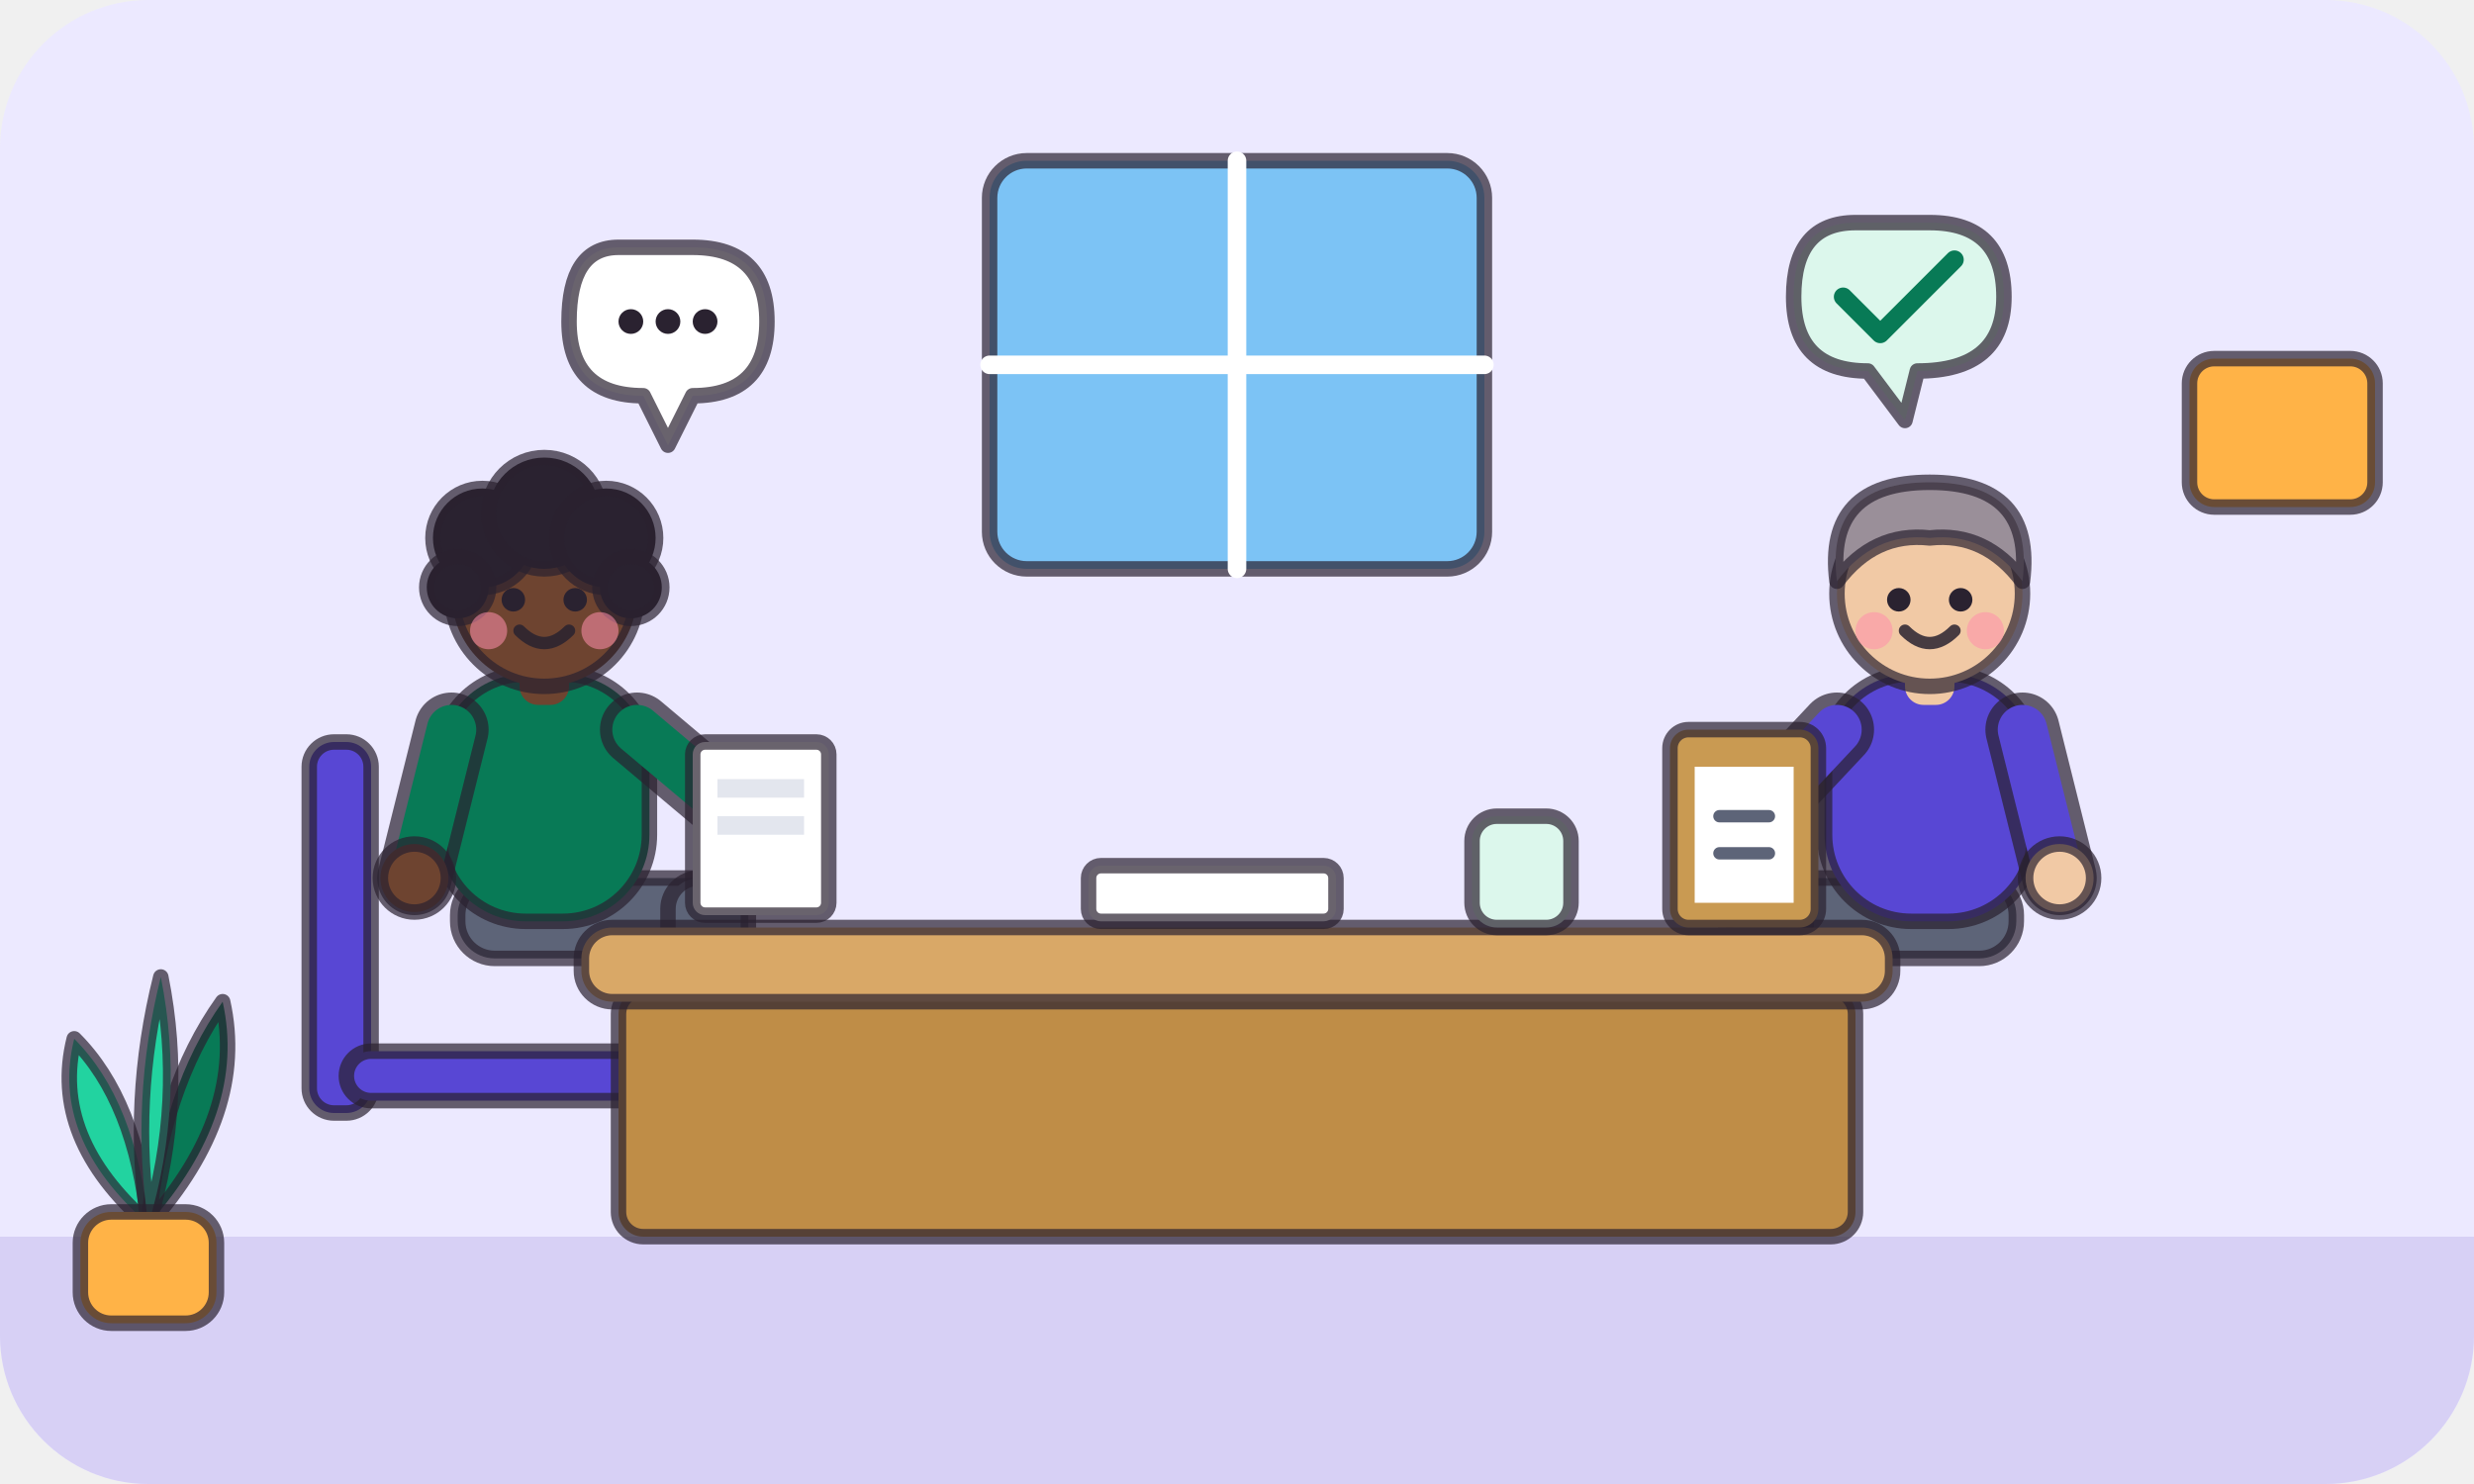
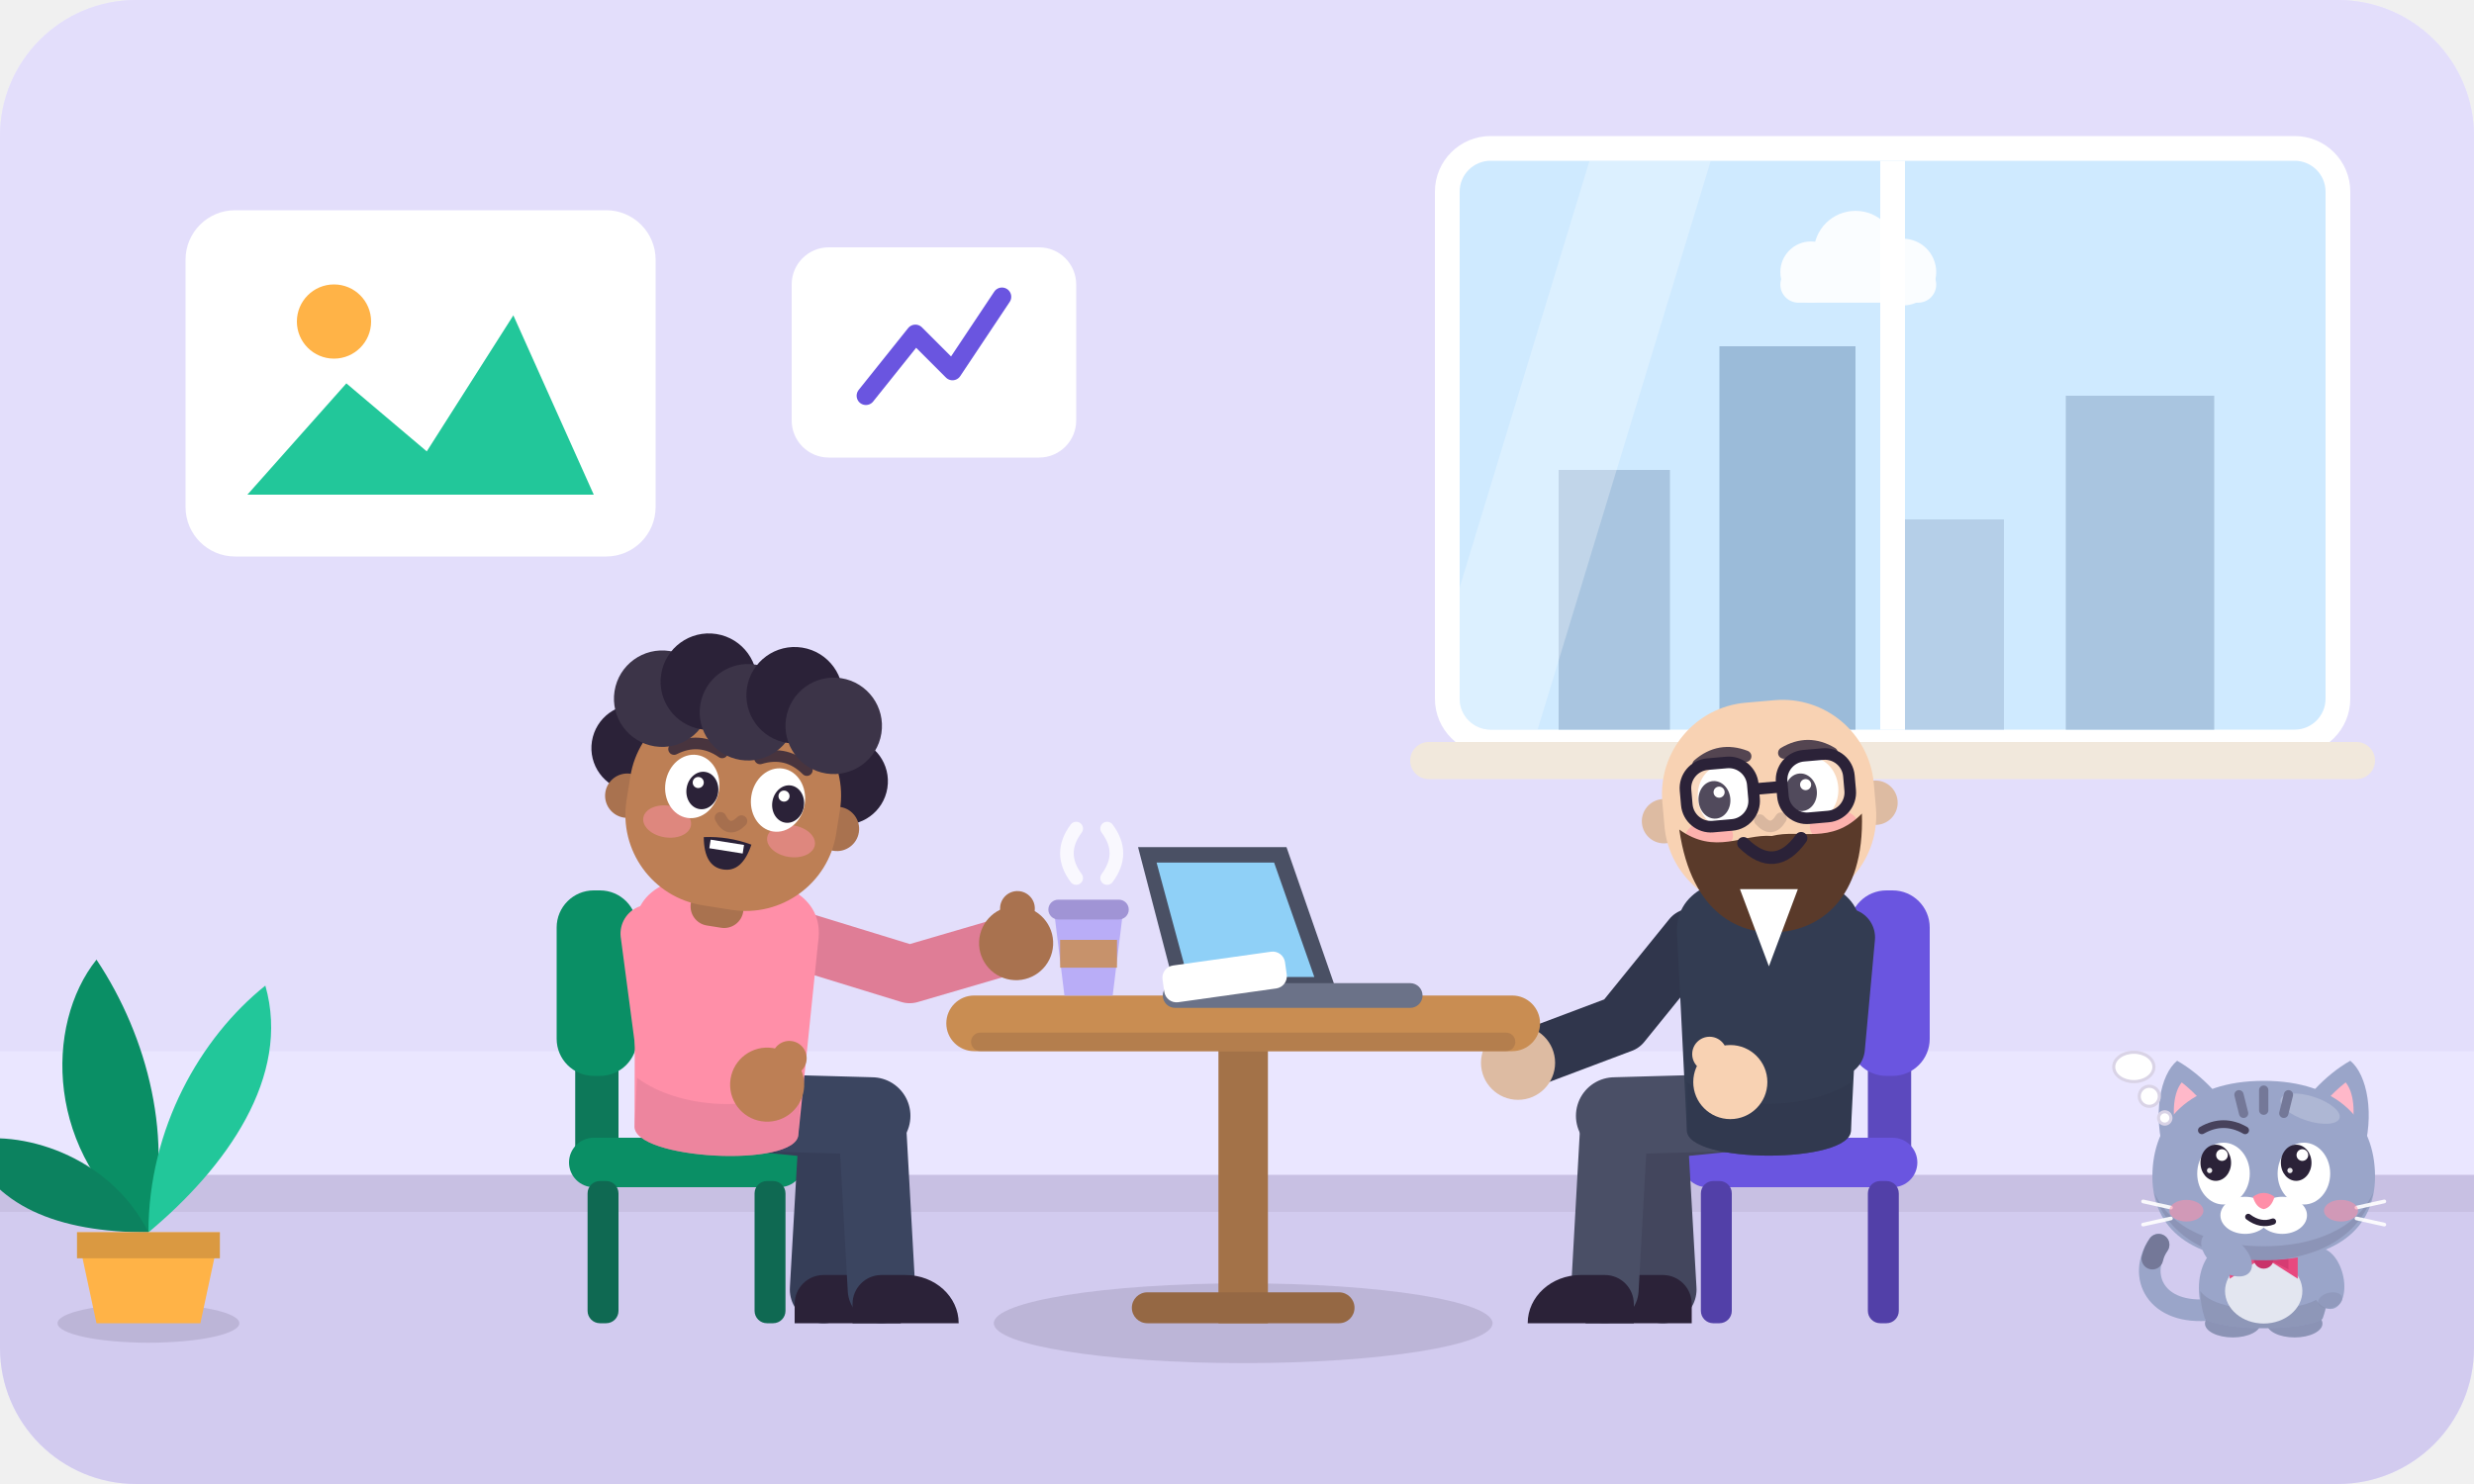
- <svg xmlns="http://www.w3.org/2000/svg" viewBox="0 0 400 240" role="img">
+ <svg xmlns="http://www.w3.org/2000/svg" viewBox="0 0 400 240">
+   <style>.blink{animation:blink 4.6s infinite;transform-box:fill-box;transform-origin:center}.wave{animation:wave 1.1s ease-in-out infinite alternate}.bob{animation:bob 3.4s ease-in-out infinite}.nod{animation:nod 5.2s ease-in-out infinite;transform-box:fill-box;transform-origin:50% 90%}.sway{animation:sway 5s ease-in-out infinite alternate;transform-box:fill-box;transform-origin:50% 100%}.float{animation:float 3.2s ease-in-out infinite}.steam{animation:steam 2.6s ease-out infinite}.fall{animation:fall 7s linear infinite}.spin{animation:spin 26s linear infinite;transform-box:fill-box;transform-origin:center}.twinkle{animation:twinkle 1.8s ease-in-out infinite;transform-box:fill-box;transform-origin:center}.drive{animation:drive 6s ease-in-out infinite alternate}.drip{animation:drip 1.5s ease-in infinite}.mascot-blink{animation:blink 4.2s infinite;transform-box:fill-box;transform-origin:center}.mascot-tail{animation:wag 1.4s ease-in-out infinite}.mascot-ears{animation:ears 5.5s ease-in-out infinite;transform-box:fill-box;transform-origin:50% 100%}.mascot-wave-l{animation:wave 0.7s ease-in-out infinite alternate}.mascot-twinkle{animation:twinkle 1.3s ease-in-out infinite;transform-box:fill-box;transform-origin:center}.d1{animation-delay:.6s}.d2{animation-delay:1.3s}.d3{animation-delay:2.1s}@keyframes blink{0%,93%,100%{transform:scaleY(1)}96%{transform:scaleY(.08)}}@keyframes wave{from{transform:rotate(-9deg)}to{transform:rotate(12deg)}}@keyframes bob{0%,100%{transform:translateY(0)}50%{transform:translateY(-1.6px)}}@keyframes nod{0%,84%,100%{transform:rotate(0)}90%{transform:rotate(-4deg)}95%{transform:rotate(3deg)}}@keyframes sway{from{transform:rotate(-1.6deg)}to{transform:rotate(1.6deg)}}@keyframes float{0%,100%{transform:translateY(0)}50%{transform:translateY(-5px)}}@keyframes steam{0%{transform:translateY(4px);opacity:0}30%{opacity:.8}100%{transform:translateY(-12px);opacity:0}}@keyframes fall{from{transform:translateY(-40px)}to{transform:translateY(250px)}}@keyframes spin{to{transform:rotate(360deg)}}@keyframes twinkle{0%,100%{opacity:.35;transform:scale(.7)}50%{opacity:1;transform:scale(1.15)}}@keyframes drip{0%{transform:translateY(-3px);opacity:0}25%{opacity:1}100%{transform:translateY(13px);opacity:0}}@keyframes drive{from{transform:translateX(-4px)}to{transform:translateX(4px)}}@keyframes wag{0%,100%{transform:rotate(0)}50%{transform:rotate(-9deg)}}@keyframes ears{0%,88%,100%{transform:rotate(0)}92%{transform:rotate(-4deg)}96%{transform:rotate(3deg)}}@media (prefers-reduced-motion:reduce){*{animation:none!important}}</style>
  <defs>
-     <clipPath id="k">
-       <rect width="400" height="240" rx="24" />
+     <clipPath id="c">
+       <rect width="400" height="240" rx="22" />
    </clipPath>
  </defs>
-   <rect width="400" height="240" rx="24" fill="#ece9ff" />
-   <g clip-path="url(#k)">
-     <g stroke="#2a2230" stroke-opacity=".7" stroke-width="2.5" stroke-linejoin="round" stroke-linecap="round">
-       <rect x="0" y="200" width="400" height="40" rx="0" fill="#d7d0f5" stroke="none" />
-       <rect x="160" y="26" width="80" height="66" rx="6" fill="#7cc3f5" />
-       <path d="M200 26V92M160 59H240" fill="none" stroke="#ffffff" stroke-width="3" stroke-opacity="1" />
-       <path d="M24 198Q8 184 12 168Q22 178 24 198" fill="#22d3a0" />
-       <path d="M24 198Q40 180 36 162Q26 176 24 198" fill="#087a56" />
-       <path d="M24 198Q21 178 26 158Q30 178 24 198" fill="#22d3a0" />
-       <rect x="13" y="196" width="22" height="18" rx="5" fill="#ffb347" />
-       <rect x="354" y="58" width="30" height="24" rx="4" fill="#ffb347" />
-       <rect x="50" y="120" width="10" height="60" rx="4" fill="#5847d4" />
-       <rect x="56" y="170" width="50" height="8" rx="4" fill="#5847d4" />
-       <rect x="74" y="142" width="44" height="13" rx="6" fill="#5d6478" />
-       <rect x="108" y="142" width="13" height="36" rx="5" fill="#5d6478" />
-       <ellipse cx="118" cy="180" rx="10" ry="5" fill="#2a2230" />
-       <rect x="71" y="109" width="34" height="40" rx="14" fill="#087a56" />
-       <path d="M73 118L67 142" fill="none" stroke="#2a2230" stroke-width="12" stroke-opacity="0.7" />
-       <path d="M73 118L67 142" fill="none" stroke="#087a56" stroke-width="8" stroke-opacity="1" />
-       <circle cx="67" cy="142" r="5.5" fill="#6e4430" />
-       <path d="M103 118L122 134" fill="none" stroke="#2a2230" stroke-width="12" stroke-opacity="0.7" />
-       <path d="M103 118L122 134" fill="none" stroke="#087a56" stroke-width="8" stroke-opacity="1" />
-       <circle cx="122" cy="134" r="5.5" fill="#6e4430" />
-       <rect x="84" y="106" width="8" height="8" rx="3" fill="#6e4430" stroke="none" />
-       <circle cx="88" cy="96" r="15" fill="#6e4430" />
-       <circle cx="78" cy="87" r="8" fill="#2a2230" />
-       <circle cx="88" cy="83" r="9" fill="#2a2230" />
-       <circle cx="98" cy="87" r="8" fill="#2a2230" />
-       <circle cx="74" cy="95" r="5" fill="#2a2230" />
-       <circle cx="102" cy="95" r="5" fill="#2a2230" />
-       <circle cx="79" cy="102" r="3" fill="#ff8fab" stroke="none" fill-opacity=".55" />
-       <circle cx="97" cy="102" r="3" fill="#ff8fab" stroke="none" fill-opacity=".55" />
-       <circle cx="83" cy="97" r="1.9" fill="#2a2230" stroke="none" />
-       <circle cx="93" cy="97" r="1.9" fill="#2a2230" stroke="none" />
-       <path d="M84 102Q88 106 92 102" fill="none" stroke="#2a2230" stroke-width="2" stroke-opacity="0.85" />
-       <rect x="112" y="120" width="22" height="28" rx="2" fill="#ffffff" />
-       <rect x="116" y="126" width="14" height="3" rx="0" fill="#e3e6ee" stroke="none" />
-       <rect x="116" y="132" width="14" height="3" rx="0" fill="#e3e6ee" stroke="none" />
-       <g transform="translate(624 0) scale(-1 1)">
-         <rect x="50" y="120" width="10" height="60" rx="4" fill="#5847d4" />
-         <rect x="56" y="170" width="50" height="8" rx="4" fill="#5847d4" />
-         <rect x="298" y="142" width="44" height="13" rx="6" fill="#5d6478" />
-         <rect x="332" y="142" width="13" height="36" rx="5" fill="#5d6478" />
-         <ellipse cx="342" cy="180" rx="10" ry="5" fill="#2a2230" />
-         <rect x="295" y="109" width="34" height="40" rx="14" fill="#5847d4" />
-         <path d="M297 118L291 142" fill="none" stroke="#2a2230" stroke-width="12" stroke-opacity="0.7" />
-         <path d="M297 118L291 142" fill="none" stroke="#5847d4" stroke-width="8" stroke-opacity="1" />
-         <circle cx="291" cy="142" r="5.5" fill="#f1c9a5" />
-         <path d="M327 118L342 134" fill="none" stroke="#2a2230" stroke-width="12" stroke-opacity="0.7" />
-         <path d="M327 118L342 134" fill="none" stroke="#5847d4" stroke-width="8" stroke-opacity="1" />
-         <circle cx="342" cy="134" r="5.5" fill="#f1c9a5" />
-         <rect x="308" y="106" width="8" height="8" rx="3" fill="#f1c9a5" stroke="none" />
-         <circle cx="312" cy="96" r="15" fill="#f1c9a5" />
-         <path d="M297 94Q295 78 312 78Q329 78 327 94Q321 86 312 87Q303 86 297 94Z" fill="#9a8f99" />
-         <circle cx="303" cy="102" r="3" fill="#ff8fab" stroke="none" fill-opacity=".55" />
-         <circle cx="321" cy="102" r="3" fill="#ff8fab" stroke="none" fill-opacity=".55" />
-         <circle cx="307" cy="97" r="1.9" fill="#2a2230" stroke="none" />
-         <circle cx="317" cy="97" r="1.9" fill="#2a2230" stroke="none" />
-         <path d="M308 102Q312 106 316 102" fill="none" stroke="#2a2230" stroke-width="2" stroke-opacity="0.85" />
-       </g>
-       <rect x="100" y="160" width="200" height="40" rx="4" fill="#bf8d47" />
-       <rect x="94" y="150" width="212" height="12" rx="5" fill="#d9a867" />
-       <rect x="176" y="140" width="40" height="9" rx="2" fill="#ffffff" />
-       <rect x="238" y="132" width="16" height="18" rx="4" fill="#dcf7ec" />
-       <rect x="270" y="118" width="24" height="32" rx="3" fill="#c99a52" />
-       <rect x="274" y="124" width="16" height="22" rx="0" fill="#ffffff" stroke="none" />
-       <path d="M278 132H286M278 138H286" fill="none" stroke="#5d6478" stroke-width="2" stroke-opacity="1" />
-       <path d="M100 40Q92 40 92 52Q92 64 104 64L108 72L112 64Q124 64 124 52Q124 40 112 40Z" fill="#ffffff" />
-       <circle cx="102" cy="52" r="2" fill="#2a2230" stroke="none" />
-       <circle cx="108" cy="52" r="2" fill="#2a2230" stroke="none" />
-       <circle cx="114" cy="52" r="2" fill="#2a2230" stroke="none" />
-       <path d="M300 36Q290 36 290 48Q290 60 302 60L308 68L310 60Q324 60 324 48Q324 36 312 36Z" fill="#dcf7ec" />
-       <path d="M298 48L304 54L316 42" fill="none" stroke="#087a56" stroke-width="3" stroke-opacity="1" />
+   <g clip-path="url(#c)">
+     <rect width="400" height="240" fill="#eae6ff" />
+     <rect width="400" height="170" fill="#e3defb" />
+     <rect x="232" y="22" width="148" height="100" rx="9" fill="#fff" />
+     <clipPath id="w23626">
+       <rect x="236" y="26" width="140" height="92" rx="5" />
+     </clipPath>
+     <g clip-path="url(#w23626)">
+       <rect x="236" y="26" width="140" height="92" fill="#cfeaff" />
+       <rect x="252" y="76" width="18" height="42" fill="#a9c5e0" />
+       <rect x="278" y="56" width="22" height="62" fill="#9bbbd9" />
+       <rect x="308" y="84" width="16" height="34" fill="#b5cfe8" />
+       <rect x="334" y="64" width="24" height="54" fill="#a9c5e0" />
+       <g class="float">
+         <g transform="translate(300 44) scale(0.45)" fill="#fff" opacity=".9">
+           <circle cx="-16" cy="0" r="11" />
+           <circle cx="0" cy="-7" r="15" />
+           <circle cx="17" cy="0" r="12" />
+           <rect x="-27" y="-2" width="56" height="13" rx="6.500" />
+         </g>
+       </g>
+       <path d="M257 26l-28 92h19.6l28 -92z" fill="#fff" opacity=".28" />
+     </g>
+     <rect x="304" y="26" width="4" height="92" fill="#fff" />
+     <rect x="228" y="120" width="156" height="6" rx="3" fill="#f1e8dc" />
+     <rect x="30" y="34" width="76" height="56" rx="8" fill="#fff" />
+     <path d="M40 80l16 -18 13 11 14 -22 13 29z" fill="#22c79a" />
+     <circle cx="54" cy="52" r="6" fill="#ffb347" />
+     <rect x="128" y="40" width="46" height="34" rx="6" fill="#fff" />
+     <path class="twinkle" d="M140 64l8 -10 6 6 8 -12" fill="none" stroke="#6a55e0" stroke-width="3" stroke-linecap="round" stroke-linejoin="round" />
+     <rect y="190" width="400" height="50" fill="#d2cbef" />
+     <rect y="190" width="400" height="6" fill="#1a1024" opacity=".06" />
+     <g transform="translate(24 214) scale(1.05)">
+       <ellipse cx="0" cy="0" rx="14" ry="3" fill="#1a1024" opacity="0.12" />
+       <g class="sway">
+         <path d="M0 -14C-16 -26 -16 -46 -8 -56C0 -44 4 -28 0 -14Z" fill="#0a8f65" />
+         <path d="M0 -14C12 -24 22 -38 18 -52C8 -44 0 -30 0 -14Z" fill="#22c79a" />
+         <path d="M0 -14C-6 -26 -20 -30 -28 -28C-24 -18 -14 -14 0 -14Z" fill="#0c825f" />
+       </g>
+       <path d="M-11 -14h22l-3 14h-16z" fill="#ffb347" />
+       <path d="M-11 -14h22v4h-22z" fill="#da9941" />
+     </g>
+     <g transform="translate(110 214) scale(1 1)">
+       <rect x="-17" y="-66" width="7" height="42" rx="3.5" fill="#0d7859" />
+       <rect x="-20" y="-70" width="13" height="30" rx="6" fill="#0a8f65" />
+       <rect x="-18" y="-30" width="38" height="8" rx="4" fill="#0a8f65" />
+       <rect x="-15" y="-23" width="5" height="23" rx="2" fill="#0f6952" />
+       <rect x="12" y="-23" width="5" height="23" rx="2" fill="#0f6952" />
+     </g>
+     <g transform="translate(292 214) scale(-1 1)">
+       <rect x="-17" y="-66" width="7" height="42" rx="3.5" fill="#5c49be" />
+       <rect x="-20" y="-70" width="13" height="30" rx="6" fill="#6a55e0" />
+       <rect x="-18" y="-30" width="38" height="8" rx="4" fill="#6a55e0" />
+       <rect x="-15" y="-23" width="5" height="23" rx="2" fill="#5240a8" />
+       <rect x="12" y="-23" width="5" height="23" rx="2" fill="#5240a8" />
+     </g>
+     <g transform="translate(116 214) scale(0.78 0.78)">
+       <g class="bob">
+         <path d="M4 -44L24 -42" fill="none" stroke="#363e58" stroke-width="16" stroke-linecap="round" stroke-linejoin="round" />
+         <path d="M24 -42L22 -7" fill="none" stroke="#363e58" stroke-width="14" stroke-linecap="round" stroke-linejoin="round" />
+         <path transform="translate(25 0) scale(1 1)" d="M-9 0v-4a6 6 0 0 1 6 -6h5a11 10 0 0 1 11 10z" fill="#2b2238" />
+         <path d="M-4 -44L32 -43" fill="none" stroke="#3b4560" stroke-width="16" stroke-linecap="round" stroke-linejoin="round" />
+         <path d="M32 -43L34 -7" fill="none" stroke="#3b4560" stroke-width="14" stroke-linecap="round" stroke-linejoin="round" />
+         <path transform="translate(37 0) scale(1 1)" d="M-9 0v-4a6 6 0 0 1 6 -6h5a11 10 0 0 1 11 10z" fill="#2b2238" />
+         <g transform="rotate(3 0 -44)">
+           <g class="wave" style="transform-origin:16px -80px">
+             <path d="M16 -80L38.3 -74.4L60 -82" fill="none" stroke="#df7d96" stroke-width="12" stroke-linecap="round" stroke-linejoin="round" />
+             <circle cx="60" cy="-82" r="7.68" fill="#a9724f" />
+             <circle cx="59.9" cy="-89.2" r="3.6" fill="#a9724f" />
+           </g>
+           <path d="M-19 -80C-20 -90 -10 -93 0 -93C10 -93 20 -90 19 -80L17 -40C17 -33 -17 -33 -17 -40Z" fill="#ff8fa8" />
+           <path d="M-17 -50C-8 -44 8 -44 17 -50L17 -40C17 -33 -17 -33 -17 -40Z" fill="#df7d96" opacity=".55" />
+           <g transform="translate(0 -108) rotate(6)">
+             <g class="nod">
+               <circle cx="-22" cy="-8" r="9" fill="#2b2238" />
+               <circle cx="22" cy="-8" r="9" fill="#2b2238" />
+               <rect x="-5.5" y="14" width="11" height="12" rx="4" fill="#a9724f" />
+               <circle cx="-22" cy="2" r="4.6" fill="#a9724f" />
+               <circle cx="22" cy="2" r="4.6" fill="#a9724f" />
+               <rect x="-22" y="-21" width="44" height="43" rx="19" fill="#bd7f55" />
+               <ellipse cx="-13" cy="6" rx="5" ry="3.3" fill="#ff8fa8" opacity=".5" />
+               <ellipse cx="13" cy="6" rx="5" ry="3.3" fill="#ff8fa8" opacity=".5" />
+               <ellipse cx="-9" cy="-2" rx="5.6" ry="6.6" fill="#fff" />
+               <g class="blink">
+                 <ellipse cx="-6.8" cy="-1.5" rx="3.3" ry="3.9" fill="#2b2238" />
+                 <circle cx="-7.9" cy="-3" r="1.15" fill="#fff" />
+               </g>
+               <ellipse cx="9" cy="-2" rx="5.6" ry="6.6" fill="#fff" />
+               <g class="blink">
+                 <ellipse cx="11.2" cy="-1.5" rx="3.3" ry="3.9" fill="#2b2238" />
+                 <circle cx="10.1" cy="-3" r="1.15" fill="#fff" />
+               </g>
+               <path d="M-14 -9.5Q-9 -12.5 -4 -9.5" fill="none" stroke="#2b2238" stroke-width="2.4" stroke-linecap="round" opacity=".8" transform="rotate(-5 -9 -10)" />
+               <path d="M4 -9.5Q9 -12.5 14 -9.5" fill="none" stroke="#2b2238" stroke-width="2.4" stroke-linecap="round" opacity=".8" transform="rotate(5 9 -10)" />
+               <path d="M-2.2 3.5Q0 6.5 2.2 3.5" fill="none" stroke="#a66f4e" stroke-width="2.4" stroke-linecap="round" />
+               <path d="M-5 8Q0 7 5 8Q4 14 0 14Q-4 14 -5 8Z" fill="#2b2238" />
+               <path d="M-3.5 8.3h7v1.8h-7z" fill="#fff" />
+               <circle cx="-18" cy="-19" r="10" fill="#3c3448" />
+               <circle cx="-9" cy="-24" r="10" fill="#2b2238" />
+               <circle cx="0" cy="-19" r="10" fill="#3c3448" />
+               <circle cx="9" cy="-24" r="10" fill="#2b2238" />
+               <circle cx="18" cy="-19" r="10" fill="#3c3448" />
+             </g>
+           </g>
+           <path d="M-16 -80L-11.8 -57.4L10 -50" fill="none" stroke="#ff8fa8" stroke-width="12" stroke-linecap="round" stroke-linejoin="round" />
+           <circle cx="10" cy="-50" r="7.68" fill="#bd7f55" />
+           <circle cx="14.3" cy="-55.7" r="3.6" fill="#bd7f55" />
+         </g>
+       </g>
+     </g>
+     <g transform="translate(286 214) scale(-0.78 0.78)">
+       <g class="bob">
+         <path d="M4 -44L24 -42" fill="none" stroke="#43465d" stroke-width="16" stroke-linecap="round" stroke-linejoin="round" />
+         <path d="M24 -42L22 -7" fill="none" stroke="#43465d" stroke-width="14" stroke-linecap="round" stroke-linejoin="round" />
+         <path transform="translate(25 0) scale(1 1)" d="M-9 0v-4a6 6 0 0 1 6 -6h5a11 10 0 0 1 11 10z" fill="#2b2238" />
+         <path d="M-4 -44L32 -43" fill="none" stroke="#4a4f66" stroke-width="16" stroke-linecap="round" stroke-linejoin="round" />
+         <path d="M32 -43L34 -7" fill="none" stroke="#4a4f66" stroke-width="14" stroke-linecap="round" stroke-linejoin="round" />
+         <path transform="translate(37 0) scale(1 1)" d="M-9 0v-4a6 6 0 0 1 6 -6h5a11 10 0 0 1 11 10z" fill="#2b2238" />
+         <g transform="rotate(0 0 -44)">
+           <path d="M16 -80L30.5 -62.1L52 -54" fill="none" stroke="#30364c" stroke-width="12" stroke-linecap="round" stroke-linejoin="round" />
+           <circle cx="52" cy="-54" r="7.68" fill="#ddbba2" />
+           <circle cx="56.5" cy="-59.6" r="3.6" fill="#ddbba2" />
+           <path d="M-19 -80C-20 -90 -10 -93 0 -93C10 -93 20 -90 19 -80L17 -40C17 -33 -17 -33 -17 -40Z" fill="#333c52" />
+           <path d="M-17 -50C-8 -44 8 -44 17 -50L17 -40C17 -33 -17 -33 -17 -40Z" fill="#30364c" opacity=".55" />
+           <g transform="translate(0 -108) rotate(5)">
+             <g class="nod">
+               <rect x="-5.5" y="14" width="11" height="12" rx="4" fill="#ddbba2" />
+               <circle cx="-22" cy="2" r="4.6" fill="#ddbba2" />
+               <circle cx="22" cy="2" r="4.6" fill="#ddbba2" />
+               <rect x="-22" y="-21" width="44" height="43" rx="19" fill="#f8d2b3" />
+               <ellipse cx="-13" cy="6" rx="5" ry="3.3" fill="#ff8fa8" opacity=".5" />
+               <ellipse cx="13" cy="6" rx="5" ry="3.3" fill="#ff8fa8" opacity=".5" />
+               <ellipse cx="-9" cy="-2" rx="5.6" ry="6.6" fill="#fff" />
+               <g class="blink">
+                 <ellipse cx="-6.8" cy="-1.5" rx="3.3" ry="3.9" fill="#2b2238" />
+                 <circle cx="-7.9" cy="-3" r="1.15" fill="#fff" />
+               </g>
+               <ellipse cx="9" cy="-2" rx="5.6" ry="6.6" fill="#fff" />
+               <g class="blink">
+                 <ellipse cx="11.2" cy="-1.5" rx="3.3" ry="3.9" fill="#2b2238" />
+                 <circle cx="10.1" cy="-3" r="1.15" fill="#fff" />
+               </g>
+               <path d="M-14 -9.5Q-9 -12.5 -4 -9.5" fill="none" stroke="#2b2238" stroke-width="2.4" stroke-linecap="round" opacity=".8" transform="rotate(-5 -9 -10)" />
+               <path d="M4 -9.5Q9 -12.5 14 -9.5" fill="none" stroke="#2b2238" stroke-width="2.4" stroke-linecap="round" opacity=".8" transform="rotate(5 9 -10)" />
+               <path d="M-2.2 3.5Q0 6.5 2.2 3.5" fill="none" stroke="#d9b79f" stroke-width="2.4" stroke-linecap="round" />
+               <path d="M-19 4C-18 22 -8 27 0 27C8 27 18 22 19 4C12 10 6 6 0 7C-6 6 -12 10 -19 4Z" fill="#5a3a2a" />
+               <path d="M-6 8Q0 15 6 8" fill="none" stroke="#2b2238" stroke-width="2.6" stroke-linecap="round" />
+               <g fill="#fff" fill-opacity=".18" stroke="#2b2238" stroke-width="2.4">
+                 <rect x="-17" y="-9" width="14" height="13" rx="5" />
+                 <rect x="3" y="-9" width="14" height="13" rx="5" />
+               </g>
+               <path d="M-3 -3h6" stroke="#2b2238" stroke-width="2.4" />
+             </g>
+           </g>
+           <path d="M-16 -80L-13.9 -57.1L8 -50" fill="none" stroke="#333c52" stroke-width="12" stroke-linecap="round" stroke-linejoin="round" />
+           <circle cx="8" cy="-50" r="7.68" fill="#f8d2b3" />
+           <circle cx="12.3" cy="-55.8" r="3.6" fill="#f8d2b3" />
+           <path d="M-6 -90L0 -74L6 -90Z" fill="#fff" />
+         </g>
+       </g>
+     </g>
+     <ellipse cx="201" cy="214" rx="40.32" ry="6.451" fill="#1a1024" opacity="0.12" />
+     <rect x="197" y="168" width="8" height="46" fill="#a37248" />
+     <rect x="183" y="209" width="36" height="5" rx="2.5" fill="#956844" />
+     <rect x="153" y="161" width="96" height="9" rx="4.5" fill="#c98d52" />
+     <rect x="157" y="167" width="88" height="3" rx="1.5" fill="#a67449" opacity=".6" />
+     <g transform="translate(214 161) scale(-1 1)">
+       <path d="M-2 -1L6 -24h24l-6 23z" fill="#4a5064" />
+       <path d="M1.500 -3L8 -21.500h19L22 -3z" fill="#8fd0f7" />
+       <rect x="-16" y="-2" width="42" height="4" rx="2" fill="#6b7288" />
+     </g>
+     <path d="M170.5 148h11l-1.6 13h-7.8z" fill="#b9adf7" />
+     <rect x="171.4" y="152" width="9.2" height="4.5" fill="#c98d52" opacity=".85" />
+     <rect x="169.5" y="145.5" width="13" height="3.2" rx="1.6" fill="#a094d5" />
+     <g fill="none" stroke="#fff" stroke-width="2.2" stroke-linecap="round" opacity=".8">
+       <path class="steam" d="M174 142q-3 -4 0 -8" />
+       <path class="steam d1" d="M179 142q3 -4 0 -8" />
+     </g>
+     <rect x="188" y="155" width="20" height="6" rx="2" fill="#fff" transform="rotate(-8 198 158)" />
+     <g transform="translate(341.0 168.8) scale(0.250) translate(200 0) scale(-1 1)">
+       <g class="bob">
+         <g class="mascot-tail" style="transform-origin:136px 172px">
+           <path d="M134 172C170 176 182 150 168 130" fill="none" stroke="#9aa5c9" stroke-width="14" stroke-linecap="round" />
+           <path d="M172 139C171 135 170 133 168 130" fill="none" stroke="#747898" stroke-width="14" stroke-linecap="round" />
+         </g>
+         <ellipse cx="80" cy="181" rx="18" ry="9" fill="#8b93b5" />
+         <g transform="matrix(-1 0 0 1 200 0)">
+           <ellipse cx="80" cy="181" rx="18" ry="9" fill="#8b93b5" />
+         </g>
+         <path d="M62 178C52 152 60 122 100 122C140 122 148 152 138 178C126 186 74 186 62 178Z" fill="#9aa5c9" />
+         <path d="M62 178C74 186 126 186 138 178C140 172 141 166 141 160C130 176 70 176 59 160C59 166 60 172 62 178Z" fill="#7e84a5" opacity=".45" />
+         <ellipse cx="100" cy="160" rx="25" ry="21" fill="#e3e6f0" />
+         <g>
+           <ellipse cx="60" cy="152" rx="11.5" ry="20" transform="rotate(14 60 152)" fill="#9aa5c9" />
+           <ellipse cx="57" cy="166" rx="8" ry="5" transform="rotate(14 57 166)" fill="#8890b2" opacity=".5" />
+         </g>
+         <path d="M100 138L78 126V152Z" fill="#e8497f" />
+         <path d="M100 138L122 126V152Z" fill="#e8497f" />
+         <path d="M100 138L84 131V146Z" fill="#c9336a" opacity=".6" />
+         <circle cx="100" cy="139" r="6.5" fill="#c9336a" />
+         <g class="mascot-ears">
+           <path d="M36 72C28 46 33 20 44 11C60 20 76 37 84 54Z" fill="#9aa5c9" />
+           <path d="M44 60C40 44 42 31 47 25C56 32 66 43 71 53Z" fill="#ffb8c9" />
+           <g transform="matrix(-1 0 0 1 200 0)">
+             <path d="M36 72C28 46 33 20 44 11C60 20 76 37 84 54Z" fill="#9aa5c9" />
+             <path d="M44 60C40 44 42 31 47 25C56 32 66 43 71 53Z" fill="#ffb8c9" />
+           </g>
+         </g>
+         <path d="M100 24C148 24 172 50 172 86C172 120 146 140 100 140C54 140 28 120 28 86C28 50 52 24 100 24Z" fill="#9aa5c9" />
+         <path d="M29 96C38 126 68 140 100 140C132 140 162 126 171 96C160 120 132 131 100 131C68 131 40 120 29 96Z" fill="#7e84a5" opacity=".5" />
+         <ellipse cx="70" cy="42" rx="20" ry="8" transform="rotate(-18 70 42)" fill="#fff" opacity="0.2" />
+         <ellipse cx="88" cy="111" rx="16" ry="12" fill="#ffffff" />
+         <ellipse cx="112" cy="111" rx="16" ry="12" fill="#ffffff" />
+         <g stroke="#747898" stroke-width="6" stroke-linecap="round">
+           <path d="M100 30v13" />
+           <path d="M84 33l3 12" />
+           <path d="M116 33l-3 12" />
+         </g>
+         <g stroke="#ffffff" stroke-opacity=".9" stroke-width="2.4" stroke-linecap="round">
+           <path d="M40 106l-18 -4" />
+           <path d="M40 113l-18 4" />
+         </g>
+         <g transform="matrix(-1 0 0 1 200 0)">
+           <g stroke="#ffffff" stroke-opacity=".9" stroke-width="2.4" stroke-linecap="round">
+             <path d="M40 106l-18 -4" />
+             <path d="M40 113l-18 4" />
+           </g>
+         </g>
+         <ellipse cx="50" cy="108" rx="11" ry="7" fill="#ff8fa8" opacity=".55" />
+         <g transform="matrix(-1 0 0 1 200 0)">
+           <ellipse cx="50" cy="108" rx="11" ry="7" fill="#ff8fa8" opacity=".55" />
+         </g>
+         <ellipse cx="74" cy="84" rx="17" ry="20" fill="#fff" />
+         <g class="mascot-blink">
+           <ellipse cx="79" cy="77" rx="9.9" ry="11.7" fill="#2b2238" />
+           <circle cx="75" cy="72" r="3.78" fill="#fff" />
+           <circle cx="83" cy="82" r="1.71" fill="#fff" opacity=".9" />
+         </g>
+         <ellipse cx="126" cy="84" rx="17" ry="20" fill="#fff" />
+         <g class="mascot-blink">
+           <ellipse cx="131" cy="77" rx="9.9" ry="11.7" fill="#2b2238" />
+           <circle cx="127" cy="72" r="3.78" fill="#fff" />
+           <circle cx="135" cy="82" r="1.71" fill="#fff" opacity=".9" />
+         </g>
+         <path d="M112 56Q126 48 140 56" fill="none" stroke="#2b2238" stroke-width="5" stroke-linecap="round" opacity=".75" />
+         <path d="M93 99Q100 94 107 99Q105 106 100 107Q95 106 93 99Z" fill="#ff8fa8" />
+         <path d="M94 115Q102 118 110 112" fill="none" stroke="#2b2238" stroke-width="4" stroke-linecap="round" />
+         <ellipse cx="124" cy="136" rx="11" ry="19" transform="rotate(52 124 136)" fill="#9aa5c9" />
+         <g fill="#fff" stroke="#d9d3e6" stroke-width="2">
+           <circle cx="164" cy="48" r="4" />
+           <circle cx="174" cy="34" r="6.5" />
+           <ellipse cx="184" cy="15" rx="13" ry="9.5" />
+         </g>
+       </g>
    </g>
  </g>
</svg>
